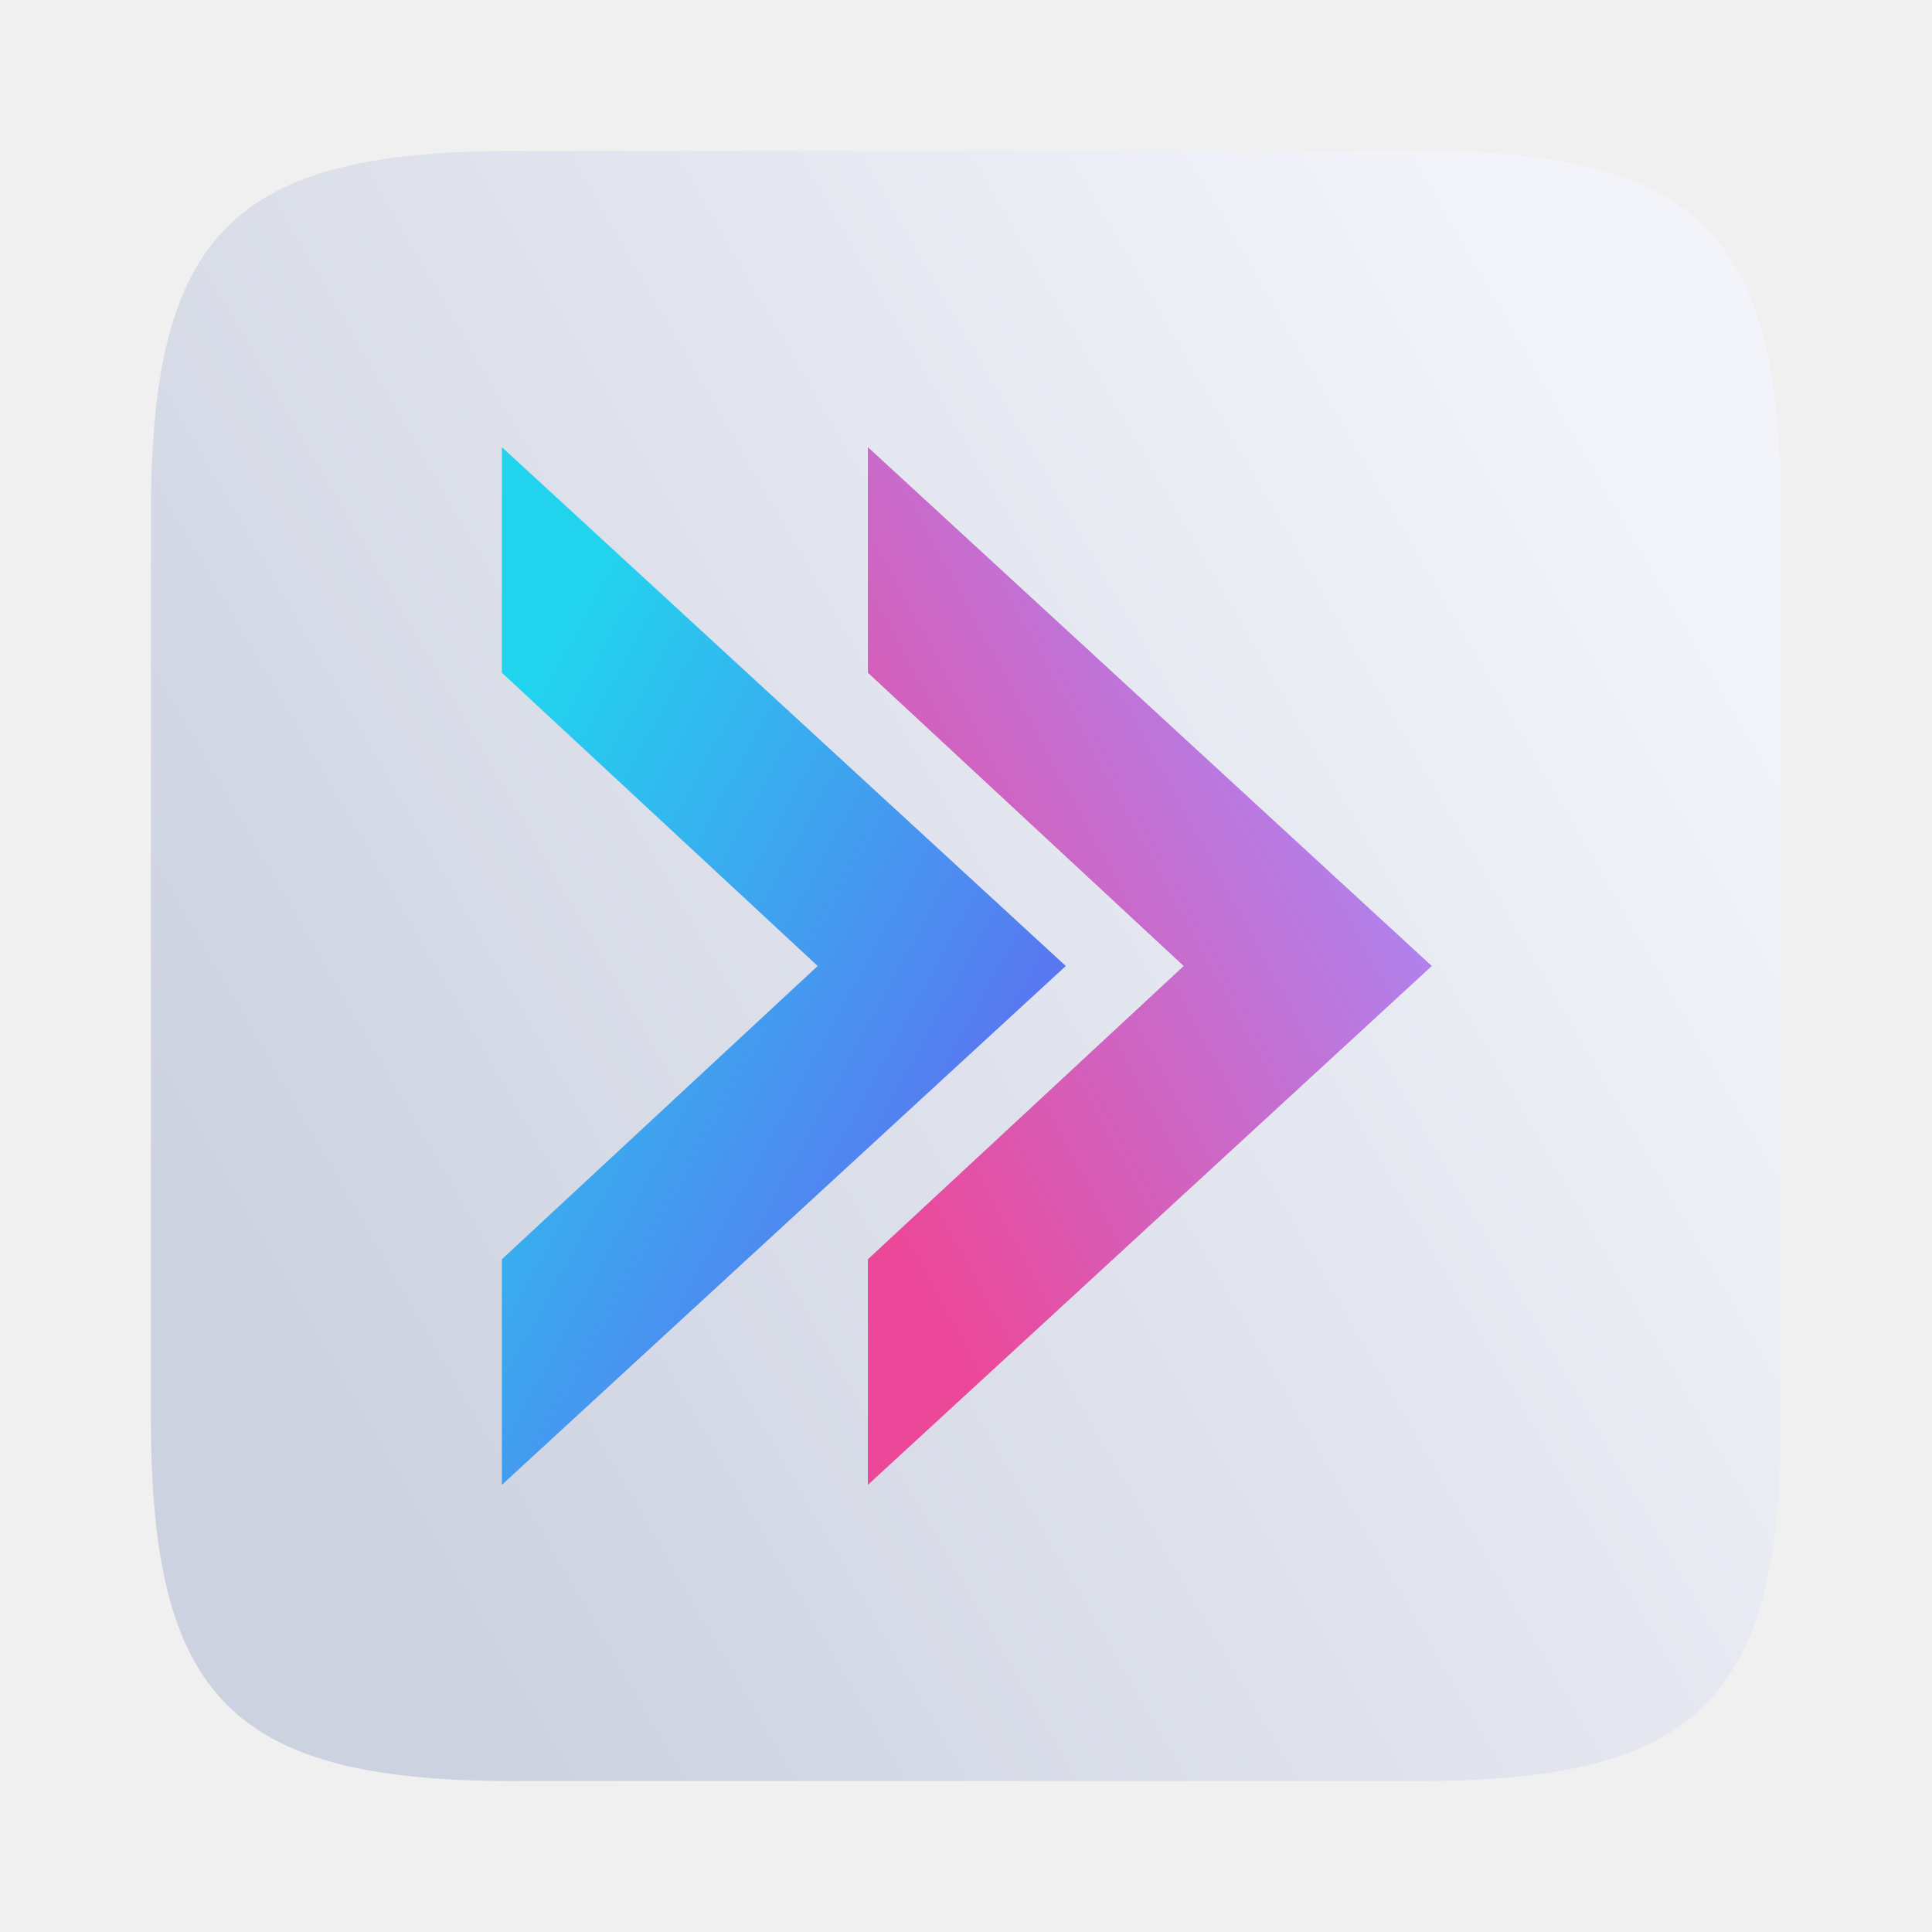
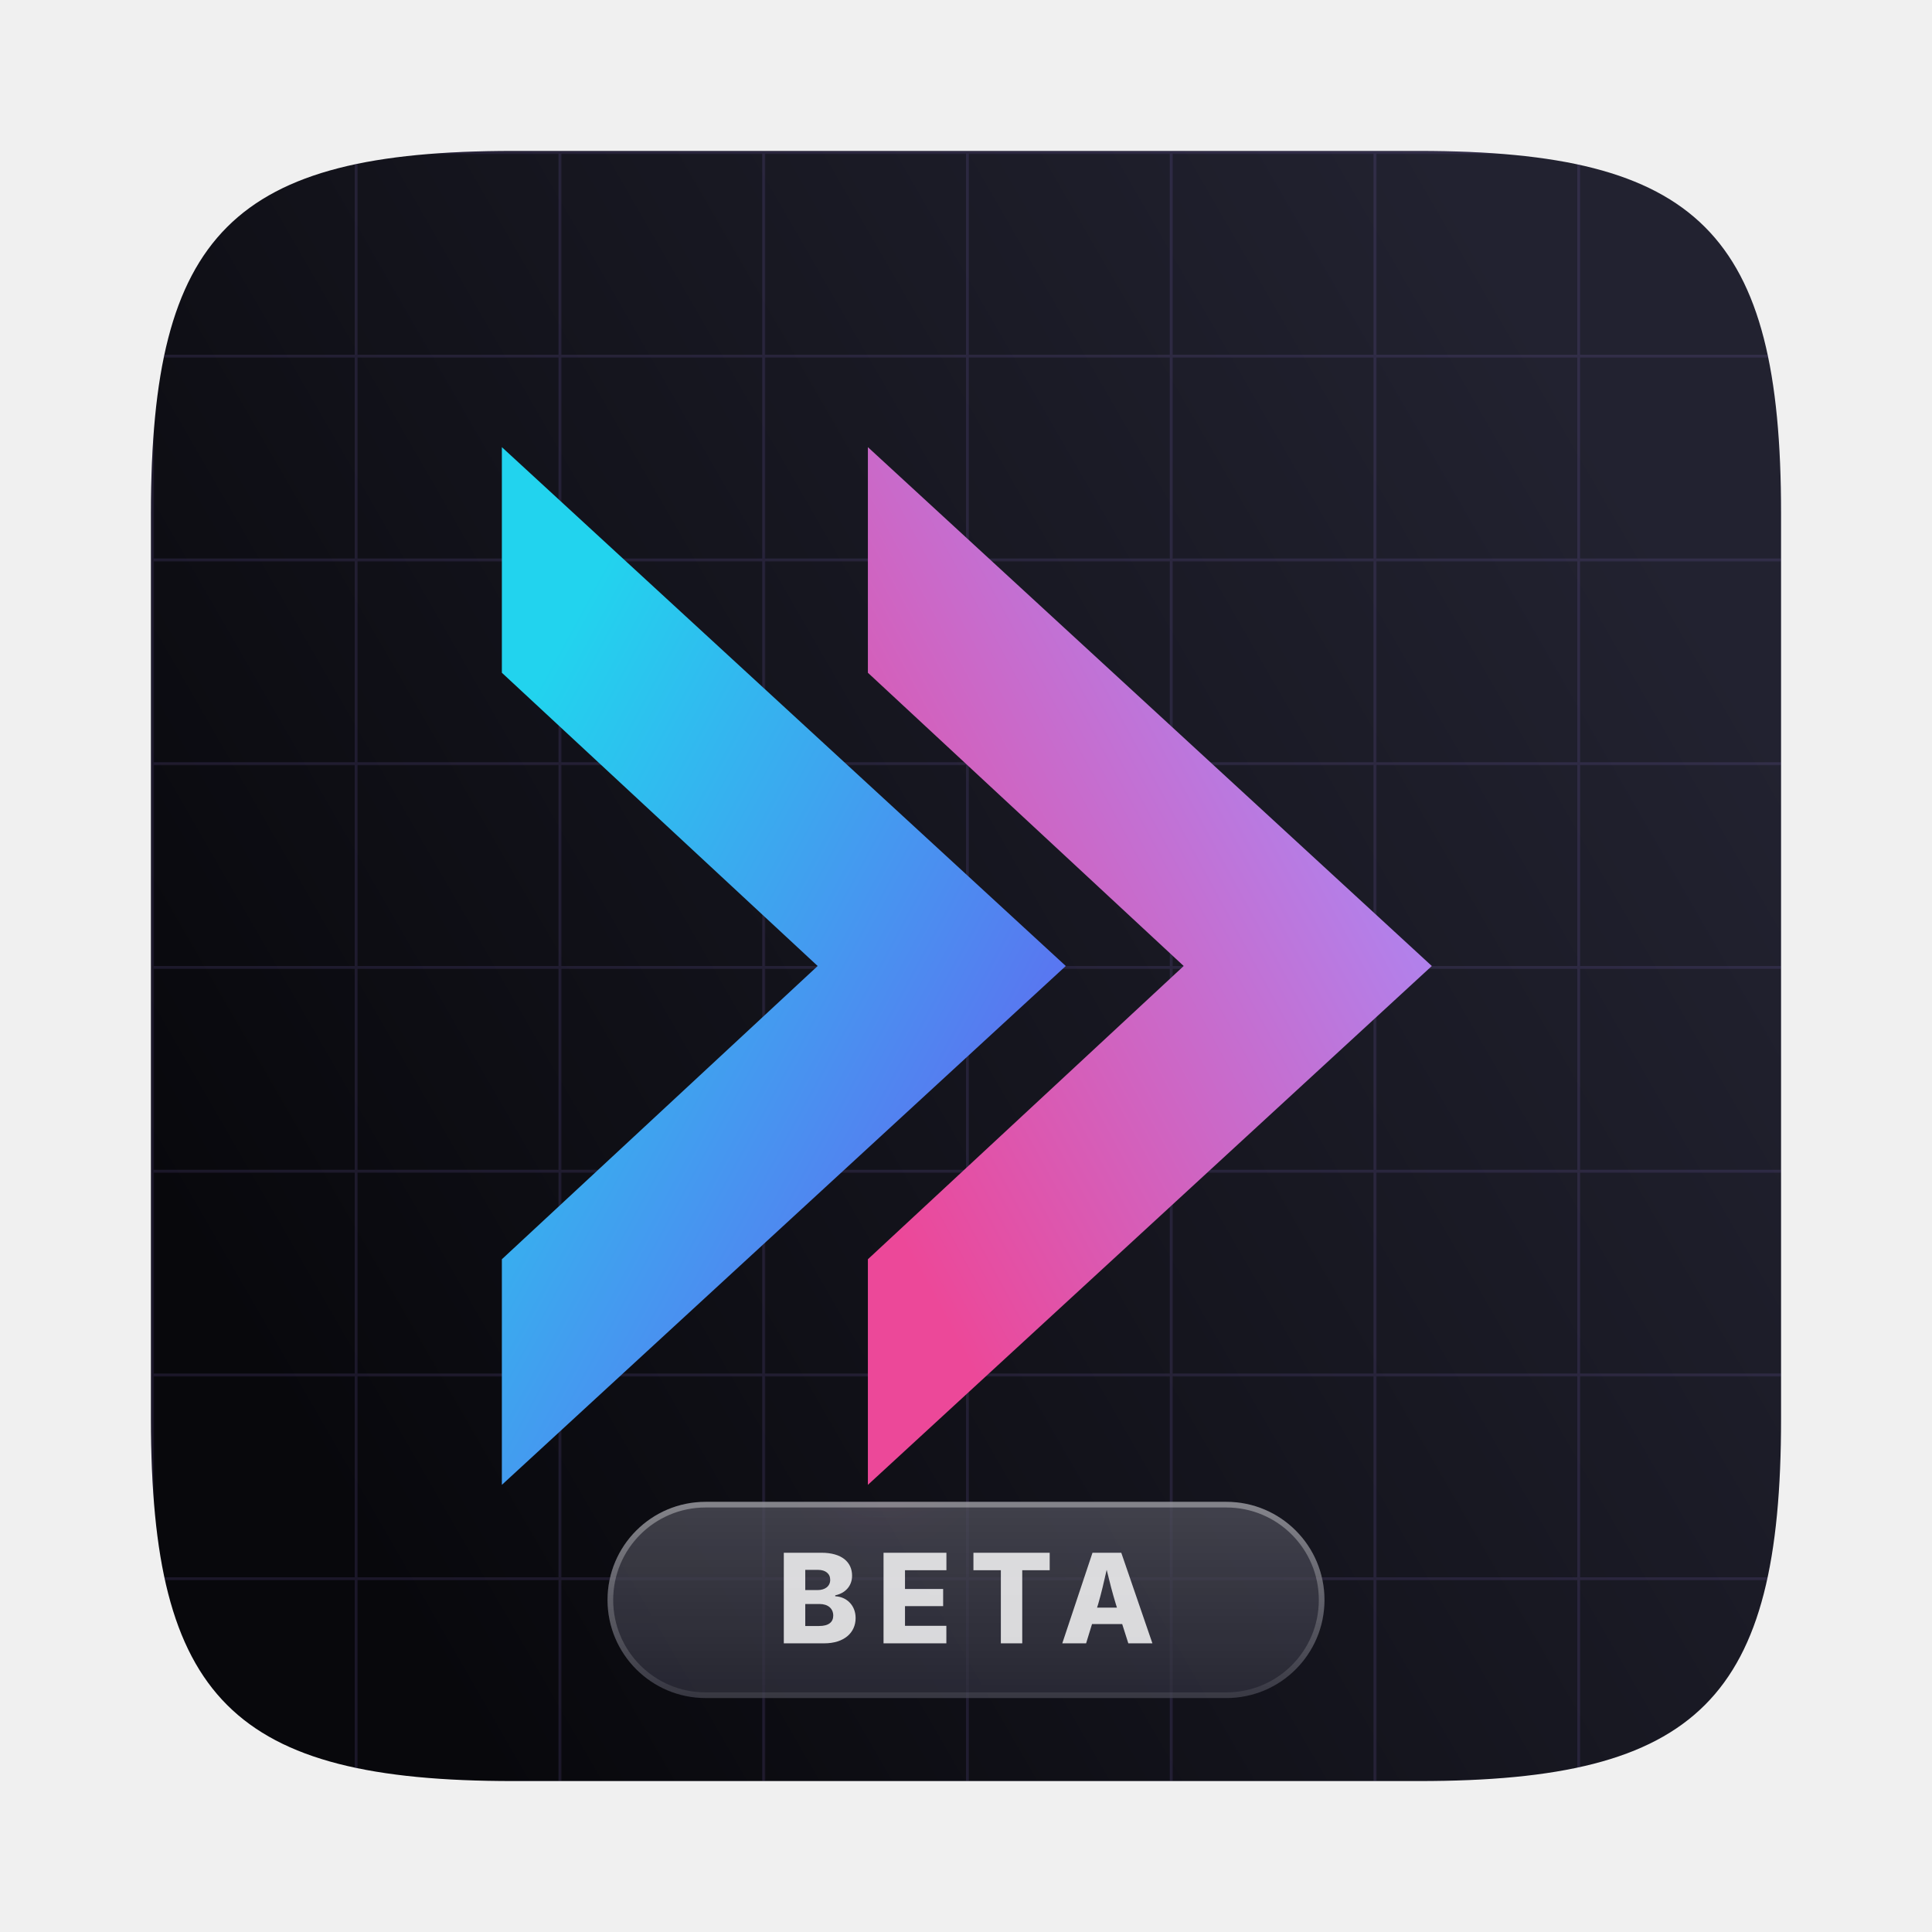
<svg xmlns="http://www.w3.org/2000/svg" width="1024" height="1024" viewBox="0 0 1024 1024">
  <defs>
-     <linearGradient id="grad-0" x1="0.933" y1="0.25" x2="0.067" y2="0.75">
-       <stop offset="0" stop-color="#F3F4FA" />
-       <stop offset="1" stop-color="#CDD2E0" />
+     <linearGradient id="g-bg" x1="0.933" y1="0.25" x2="0.067" y2="0.75">
+       <stop offset="0" stop-color="#222230" />
+       <stop offset="1" stop-color="#08080C" />
    </linearGradient>
-     <linearGradient id="grad-1" x1="0.146" y1="0.146" x2="0.854" y2="0.854">
+     <linearGradient id="g-c1" x1="0.146" y1="0.146" x2="0.854" y2="0.854">
      <stop offset="0" stop-color="#22D3EE" />
      <stop offset="1" stop-color="#6366F1" />
    </linearGradient>
-     <linearGradient id="grad-2" x1="0.146" y1="0.854" x2="0.854" y2="0.146">
+     <linearGradient id="g-c2" x1="0.146" y1="0.854" x2="0.854" y2="0.146">
      <stop offset="0" stop-color="#EC4899" />
      <stop offset="1" stop-color="#A78BFA" />
    </linearGradient>
-     <clipPath id="clip-3">
-       <rect x="0" y="0" width="1024" height="1024" />
+     <linearGradient id="g-glass" x1="0" y1="0" x2="0" y2="1">
+       <stop offset="0" stop-color="#FFFFFF" stop-opacity=".16" />
+       <stop offset="1" stop-color="#FFFFFF" stop-opacity=".05" />
+     </linearGradient>
+     <linearGradient id="g-edge" x1="0" y1="0" x2="0" y2="1">
+       <stop offset="0" stop-color="#FFFFFF" stop-opacity=".35" />
+       <stop offset="1" stop-color="#FFFFFF" stop-opacity=".08" />
+     </linearGradient>
+     <pattern id="g-grid" width="108" height="108" patternUnits="userSpaceOnUse" x="80" y="80">
+       <path d="M108 0H0V108" fill="none" stroke="#A78BFA" stroke-opacity=".12" stroke-width="3" />
+     </pattern>
+     <clipPath id="g-clip">
+       <path d="M272 80H752C900.4 80 944 123.6 944 272V752C944 900.4 900.4 944 752 944H272C123.6 944 80 900.4 80 752V272C80 123.6 123.6 80 272 80Z" />
    </clipPath>
+     <clipPath id="g-pill">
+       <rect x="322" y="796" width="380" height="104" rx="52" />
+     </clipPath>
+     <filter id="g-blur" x="-20%" y="-20%" width="140%" height="140%">
+       <feGaussianBlur stdDeviation="18" />
+     </filter>
  </defs>
-   <g clip-path="url(#clip-3)">
-     <path data-name="Beta BG" d="M 272 80 H 752 C 900.399 80 944 123.601 944 272 V 752 C 944 900.399 900.399 944 752 944 H 272 C 123.601 944 80 900.399 80 752 V 272 C 80 123.601 123.601 80 272 80 Z" fill="url(#grad-0)" stroke="none" />
-     <path data-name="Vector" d="M 266 237 L 564.889 512 L 266 787 V 667.435 L 433.378 512 L 266 356.565 Z" fill="url(#grad-1)" stroke="none" />
-     <path data-name="Vector" d="M 460 237 L 758.889 512 L 460 787 V 667.435 L 627.378 512 L 460 356.565 Z" fill="url(#grad-2)" stroke="none" />
+   <path d="M272 80H752C900.4 80 944 123.6 944 272V752C944 900.4 900.4 944 752 944H272C123.6 944 80 900.4 80 752V272C80 123.6 123.6 80 272 80Z" fill="url(#g-bg)" />
+   <g clip-path="url(#g-clip)">
+     <rect width="1024" height="1024" fill="url(#g-grid)" />
  </g>
+   <path d="M266 237L564.89 512L266 787V667.43L433.38 512L266 356.57Z" fill="url(#g-c1)" />
+   <path d="M460 237L758.89 512L460 787V667.43L627.38 512L460 356.57Z" fill="url(#g-c2)" />
+   <g clip-path="url(#g-pill)">
+     <rect x="322" y="796" width="380" height="104" fill="#222230" fill-opacity=".7" />
+     <g filter="url(#g-blur)" opacity=".55">
+       <path d="M266 237L564.89 512L266 787V667.43L433.38 512L266 356.57Z" fill="url(#g-c1)" />
+       <path d="M460 237L758.89 512L460 787V667.43L627.38 512L460 356.57Z" fill="url(#g-c2)" />
+     </g>
+     <rect x="322" y="796" width="380" height="104" fill="url(#g-glass)" />
+   </g>
+   <rect x="323.5" y="797.5" width="377" height="101" rx="50.5" fill="none" stroke="url(#g-edge)" stroke-width="3" />
+   <text x="512" y="871" text-anchor="middle" font-family="-apple-system, 'SF Pro Display', 'Helvetica Neue', sans-serif" font-weight="800" font-size="66" letter-spacing="9" fill="#FFFFFF" fill-opacity=".82">BETA</text>
</svg>
